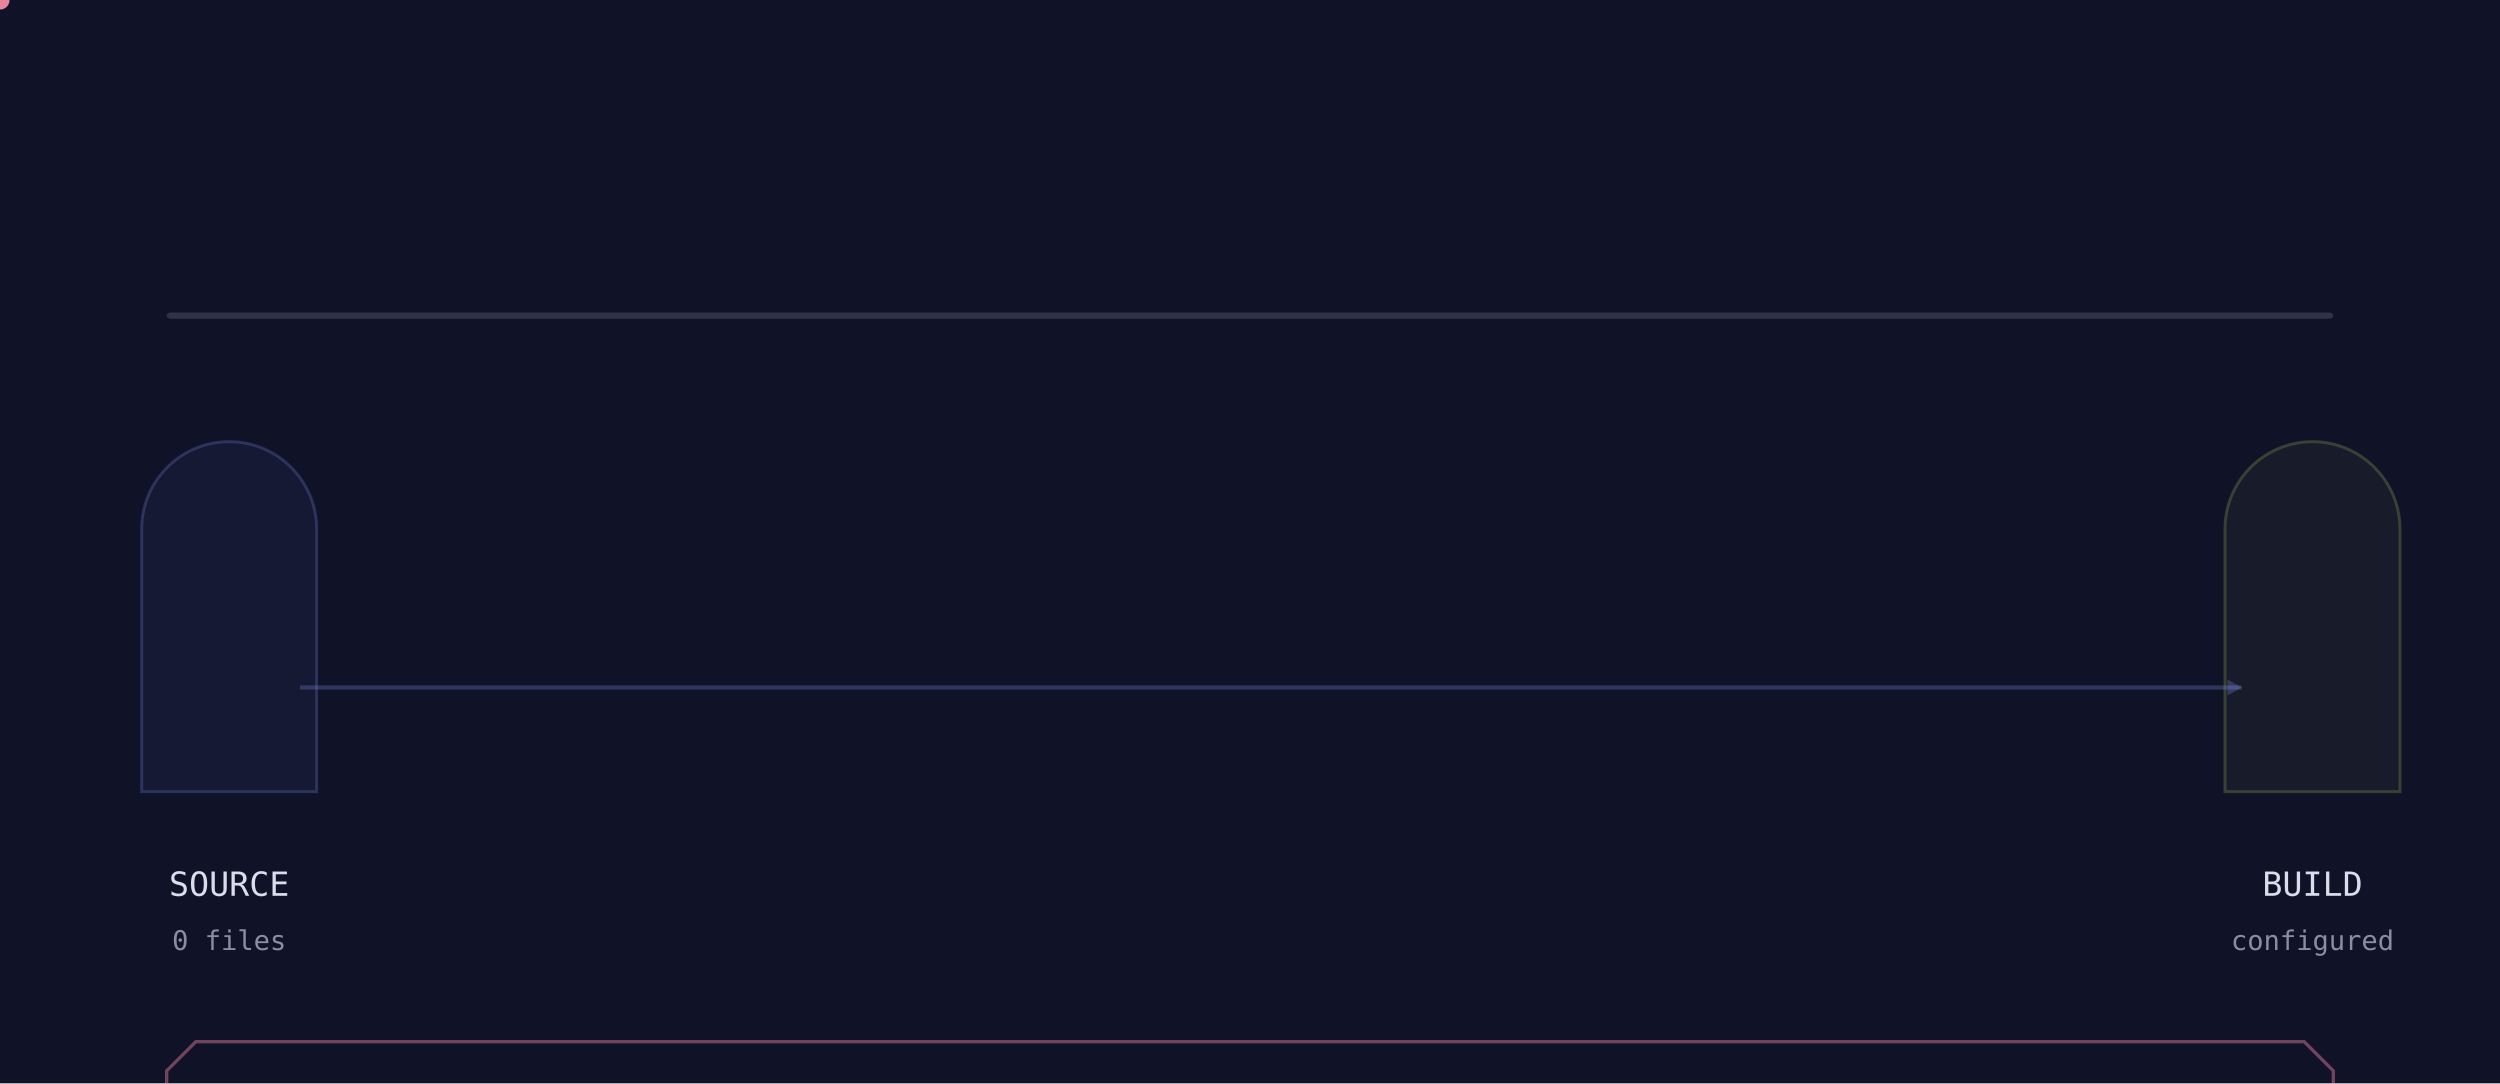
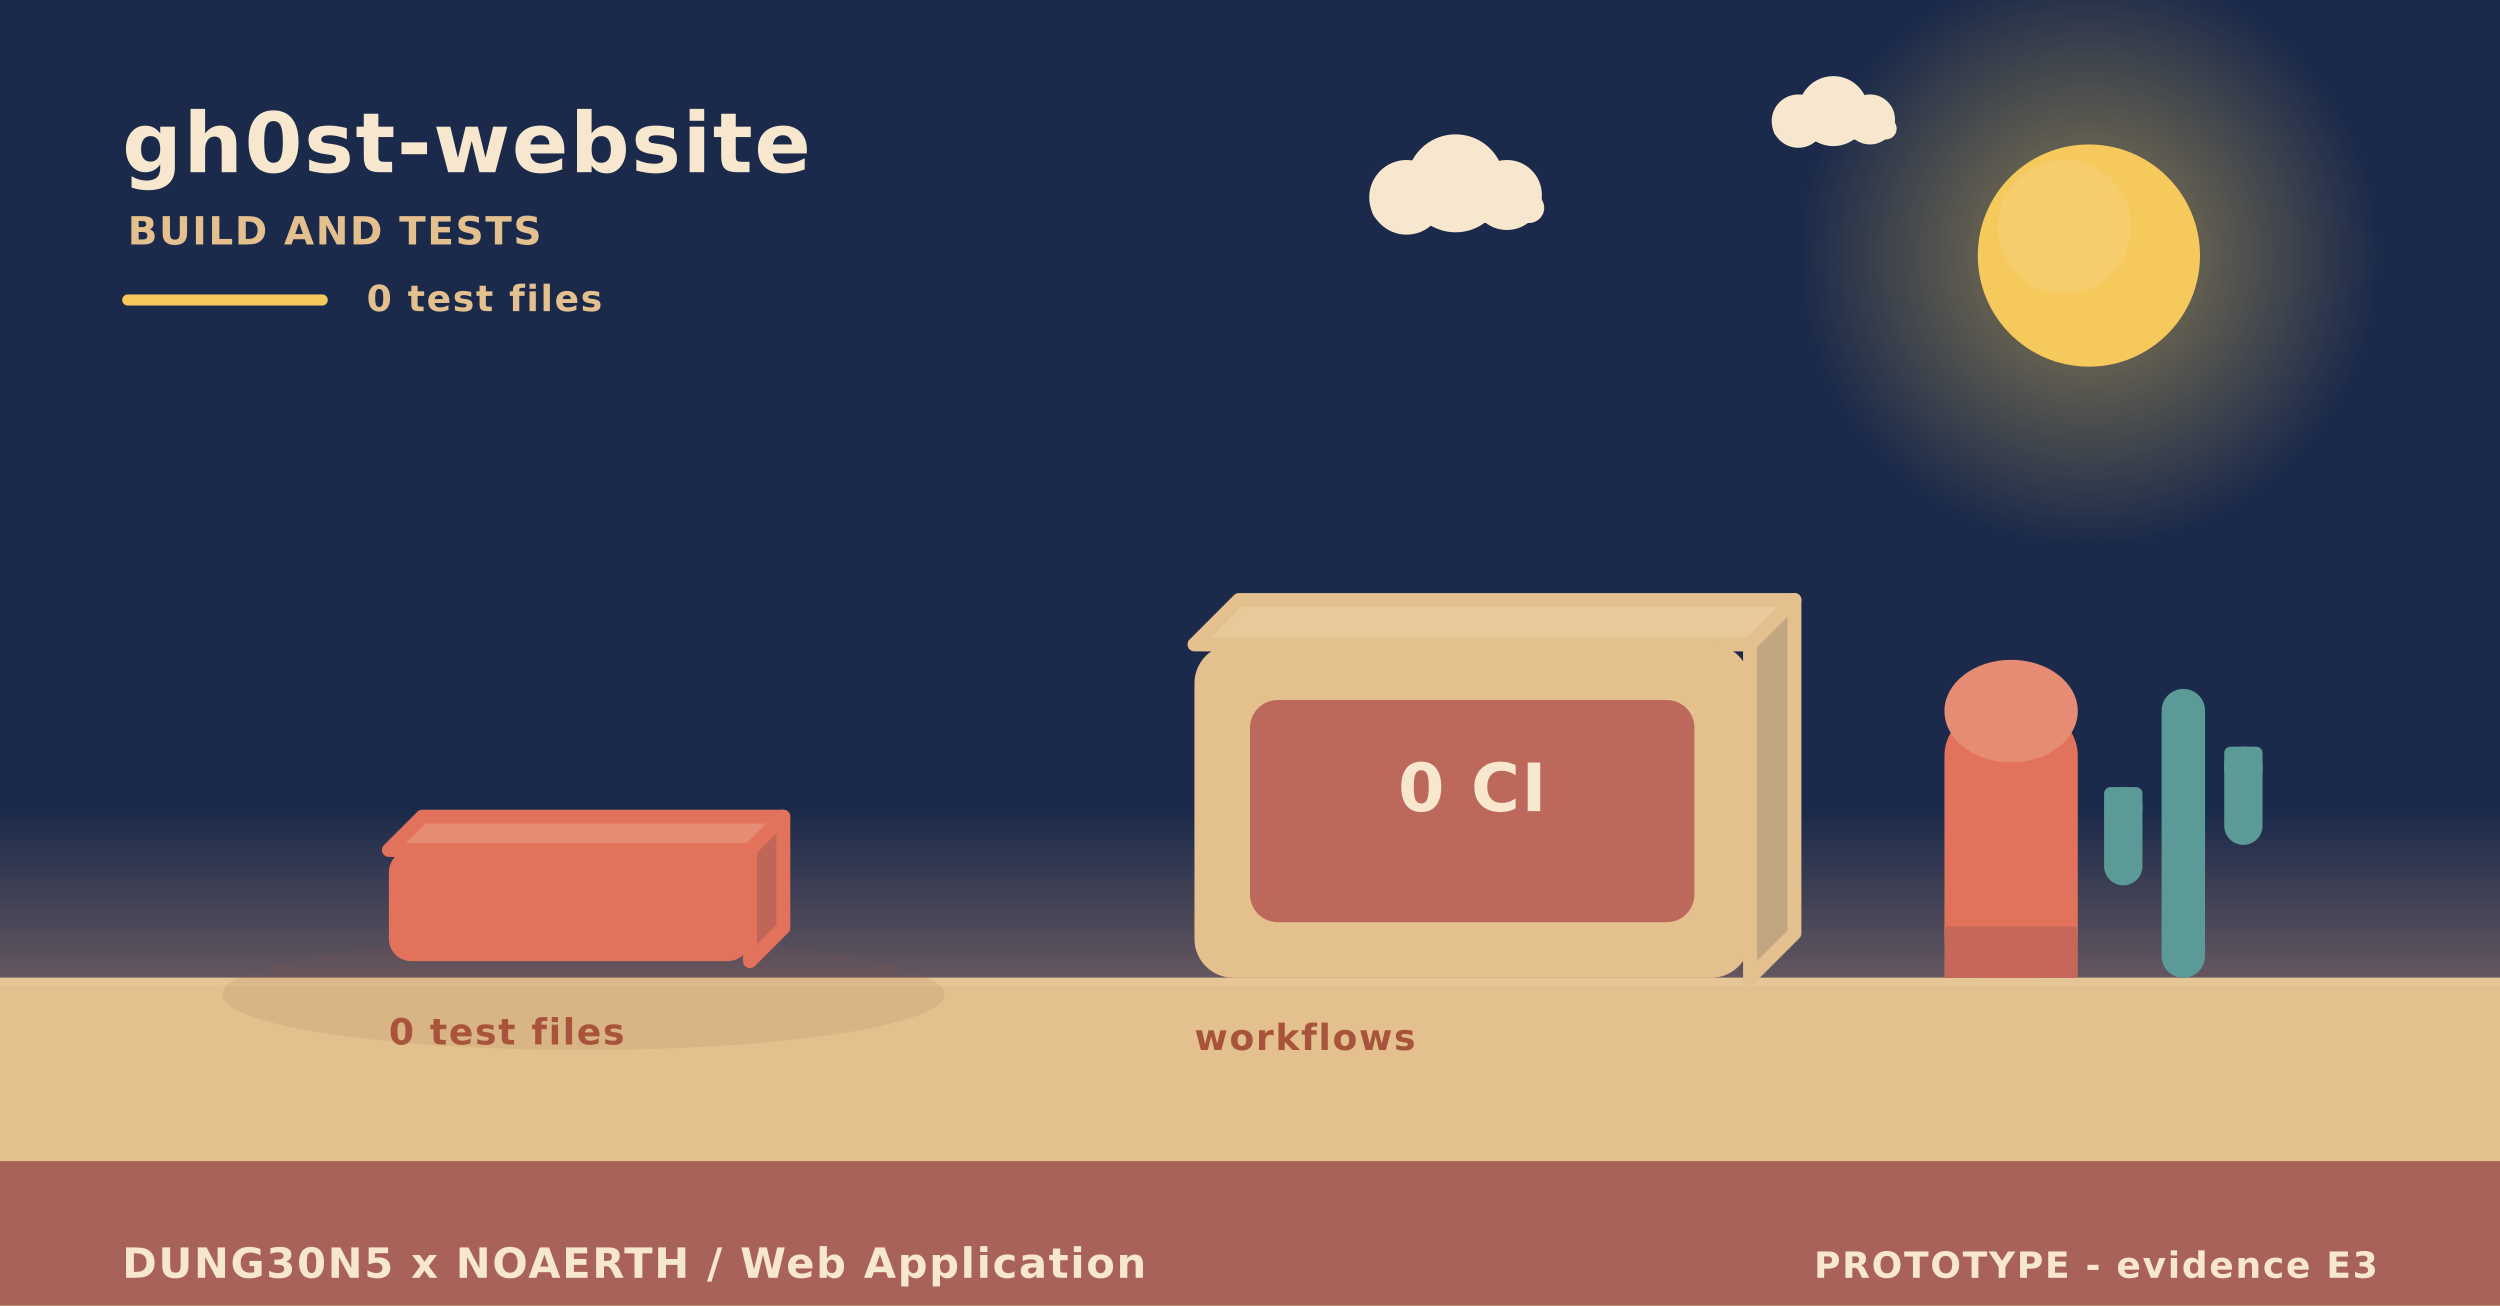
- <svg xmlns="http://www.w3.org/2000/svg" viewBox="0 0 1200 520" width="1200" height="520" role="img" aria-label="gh0st-website build evidence">
-   <rect width="1200" height="520" fill="#101228" />
-   <defs>
-     <linearGradient id="gb" x1="0" y1="0" x2="1" y2="1">
-       <stop offset="0%" stop-color="#8093f1" />
-       <stop offset="100%" stop-color="#a7c957" />
-     </linearGradient>
-   </defs>
-   <rect x="80.00" y="150.00" width="1040.00" height="3.00" rx="2.00" fill="rgba(242,242,255,0.140)" opacity="1.00" />
-   <path d="M68.00,380.00 L68.00,254.00 A42.00,42.00 0 0 1 152.00,254.00 L152.00,380.00 Z" fill="rgba(128,147,241,0.100)" opacity="0.55" stroke="rgba(128,147,241,0.450)" stroke-width="1.4" />
-   <polygon points="-192.26,189.00 -136.83,221.00 -136.83,157.00 -192.26,125.00" fill="#945363" opacity="0.95" />
-   <polygon points="-247.68,221.00 -192.26,253.00 -192.26,189.00 -247.68,157.00" fill="#829d44" opacity="0.95" />
-   <polygon points="-192.26,125.00 -136.83,157.00 -192.26,189.00 -247.68,157.00" fill="#8093f1" opacity="0.95" />
-   <text x="110" y="430" font-family="ui-monospace,Menlo,monospace" font-size="16" fill="rgba(242,242,255,0.900)" text-anchor="middle">SOURCE</text>
-   <text x="110" y="456" font-family="ui-monospace,Menlo,monospace" font-size="13" fill="rgba(242,242,255,0.550)" text-anchor="middle">0 files</text>
-   <path d="M1068.00,380.00 L1068.00,254.00 A42.00,42.00 0 0 1 1152.00,254.00 L1152.00,380.00 Z" fill="rgba(167,201,87,0.100)" opacity="0.55" stroke="rgba(167,201,87,0.450)" stroke-width="1.4" />
-   <polygon points="673.77,689.00 729.19,721.00 729.19,657.00 673.77,625.00" fill="#945363" opacity="0.95" />
-   <polygon points="618.34,721.00 673.77,753.00 673.77,689.00 618.34,657.00" fill="#829d44" opacity="0.95" />
-   <polygon points="673.77,625.00 729.19,657.00 673.77,689.00 618.34,657.00" fill="#a7c957" opacity="0.95" />
-   <text x="1110" y="430" font-family="ui-monospace,Menlo,monospace" font-size="16" fill="rgba(242,242,255,0.900)" text-anchor="middle">BUILD</text>
-   <text x="1110" y="456" font-family="ui-monospace,Menlo,monospace" font-size="13" fill="rgba(242,242,255,0.550)" text-anchor="middle">configured</text>
-   <line x1="144.00" y1="330.00" x2="1076.00" y2="330.00" stroke="rgba(128,147,241,0.500)" stroke-width="2.00" opacity="0.55" />
-   <polygon points="1076.00,330.00 1069.20,326.20 1069.20,333.80" fill="rgba(128,147,241,0.500)" opacity="0.55" />
-   <g opacity="0.9">
-     <circle cx="0.00" cy="0.00" r="4.60" fill="#ff8fab" opacity="1.00" />
-     <animateTransform attributeName="transform" type="translate" values="144.00,330.00 1076.00,330.00" dur="3.767s" begin="0.0s" repeatCount="indefinite" />
-     <animateTransform attributeName="transform" type="translate" values="1076.00,330.00 144.00,330.00" dur="3.767s" begin="1.883s" repeatCount="indefinite" />
+ <svg xmlns="http://www.w3.org/2000/svg" width="900" height="470" viewBox="0 0 900 470" role="img" aria-label="gh0st-website - how it is verified">
+   <linearGradient id="skyb" x1="0" y1="0" x2="0" y2="1">
+     <stop offset="0" stop-color="#1b2a4a" />
+     <stop offset="0.62" stop-color="#1b2a4a" />
+     <stop offset="1" stop-color="#f3ad8a" />
+   </linearGradient>
+   <rect width="900" height="470" fill="url(#skyb)" />
+   <radialGradient id="sunb">
+     <stop offset="0.35" stop-color="#f5c95c" stop-opacity="0.34" />
+     <stop offset="1" stop-color="#f5c95c" stop-opacity="0" />
+   </radialGradient>
+   <circle cx="752" cy="92" r="104" fill="url(#sunb)" />
+   <circle cx="752" cy="92" r="40" fill="#f5c95c" />
+   <circle cx="743.2" cy="81.6" r="24" fill="#f5d27e" opacity="0.5" />
+   <g>
+     <circle cx="524" cy="66" r="17.64" fill="#f6e7ce" />
+     <circle cx="506.36" cy="71.04" r="13.44" fill="#f6e7ce" />
+     <circle cx="542.48" cy="70.2" r="12.6" fill="#f6e7ce" />
+     <rect x="493.76" y="69.36" width="62.16" height="10.92" rx="5.46" fill="#f6e7ce" />
+     <animateTransform attributeName="transform" type="translate" values="0 0;24 0;0 0" dur="36s" begin="0s" repeatCount="indefinite" />
  </g>
-   <path d="M94.00,500.00 H1106.00 L1120.00,514.00 V546.00 L1106.00,560.00 H94.00 L80.00,546.00 V514.00 Z" fill="none" stroke="rgba(255,143,171,0.500)" stroke-width="1.60" opacity="0.80" />
-   <text x="600" y="536" font-family="ui-monospace,Menlo,monospace" font-size="16" fill="rgba(255,143,171,0.950)" text-anchor="middle">no test suite present in this repository — shown as measured, not implied</text>
+   <g>
+     <circle cx="660" cy="40" r="12.6" fill="#f6e7ce" />
+     <circle cx="647.4" cy="43.6" r="9.6" fill="#f6e7ce" />
+     <circle cx="673.2" cy="43" r="9" fill="#f6e7ce" />
+     <rect x="638.4" y="42.4" width="44.4" height="7.8" rx="3.9" fill="#f6e7ce" />
+     <animateTransform attributeName="transform" type="translate" values="0 0;-18 0;0 0" dur="46s" begin="3s" repeatCount="indefinite" />
+   </g>
+   <rect x="0" y="352" width="900" height="118" fill="#e3c08d" />
+   <rect x="0" y="352" width="900" height="3" fill="#e6c596" />
+   <text x="44" y="62" font-family="Verdana,DejaVu Sans,sans-serif" font-size="30" font-weight="700" letter-spacing="0.6" fill="#f6e7ce" text-anchor="start">gh0st-website</text>
+   <text x="46" y="88" font-family="Verdana,DejaVu Sans,sans-serif" font-size="14" font-weight="700" letter-spacing="0.6" fill="#e3c08d" text-anchor="start">BUILD AND TESTS</text>
+   <rect x="44" y="106" width="74" height="4" rx="2" fill="#f5c95c" />
+   <text x="132" y="112" font-family="Verdana,DejaVu Sans,sans-serif" font-size="13" font-weight="700" letter-spacing="0.6" fill="#e3c08d" text-anchor="start">0 test files</text>
+   <ellipse cx="210" cy="358" rx="130" ry="20" fill="rgba(138,90,68,0.11)" />
+   <g>
+     <path d="M140,306 L270,306 L282,294 L152,294 Z" fill="#e68c74" stroke="#e2725b" stroke-width="5" stroke-linejoin="round" />
+     <path d="M270,306 L282,294 L282,334 L270,346 Z" fill="#c06658" stroke="#e2725b" stroke-width="5" stroke-linejoin="round" />
+     <rect x="140" y="306" width="130" height="40" rx="8" fill="#e2725b" />
+     <animateTransform attributeName="transform" type="translate" values="0 10;0 0" dur="0.8s" begin="0.5s" fill="freeze" />
+   </g>
+   <text x="140" y="376" font-family="Verdana,DejaVu Sans,sans-serif" font-size="13" font-weight="700" letter-spacing="0.6" fill="#a8543c" text-anchor="start">0 test files</text>
+   <path d="M430,232 L630,232 L646,216 L446,216 Z" fill="#e7c99b" stroke="#e3c08d" stroke-width="5" stroke-linejoin="round" />
+   <path d="M630,232 L646,216 L646,336 L630,352 Z" fill="#c1a682" stroke="#e3c08d" stroke-width="5" stroke-linejoin="round" />
+   <rect x="430" y="232" width="200" height="120" rx="14" fill="#e3c08d" />
+   <rect x="450" y="252" width="160" height="80" rx="10" fill="#ba6458" opacity="0.94" />
+   <text x="530" y="292" font-family="Verdana,DejaVu Sans,sans-serif" font-size="24" font-weight="700" letter-spacing="0.6" fill="#f6e7ce" text-anchor="middle">0 CI</text>
+   <text x="430" y="378" font-family="Verdana,DejaVu Sans,sans-serif" font-size="13" font-weight="700" letter-spacing="0.6" fill="#a8543c" text-anchor="start">workflows</text>
+   <rect x="700" y="256" width="48" height="96" rx="16" fill="#e2725b" />
+   <ellipse cx="724" cy="256" rx="24" ry="18.46" fill="#e68c74" />
+   <rect x="700" y="333.54" width="48" height="18.46" fill="#c66859" />
+   <rect x="778.18" y="248" width="15.64" height="104" rx="7.82" fill="#5b9a97" />
+   <rect x="757.48" y="283.36" width="13.8" height="35.36" rx="6.9" fill="#5b9a97" />
+   <rect x="757.48" y="283.36" width="13.8" height="10.4" rx="2.3" fill="#5b9a97" />
+   <rect x="800.72" y="268.8" width="13.8" height="35.36" rx="6.9" fill="#5b9a97" />
+   <rect x="800.72" y="268.8" width="13.8" height="10.4" rx="2.3" fill="#5b9a97" />
+   <rect x="0" y="418" width="900" height="52" rx="0" fill="#a65c56" opacity="0.94" />
+   <text x="44" y="460" font-family="Verdana,DejaVu Sans,sans-serif" font-size="15" font-weight="700" letter-spacing="0.6" fill="#f6e7ce" text-anchor="start">DUNG30N5 x NOAERTH  /  Web Application</text>
+   <text x="856" y="460" font-family="Verdana,DejaVu Sans,sans-serif" font-size="13" font-weight="700" letter-spacing="0.6" fill="#f6e7ce" text-anchor="end">PROTOTYPE  -  evidence E3</text>
</svg>
